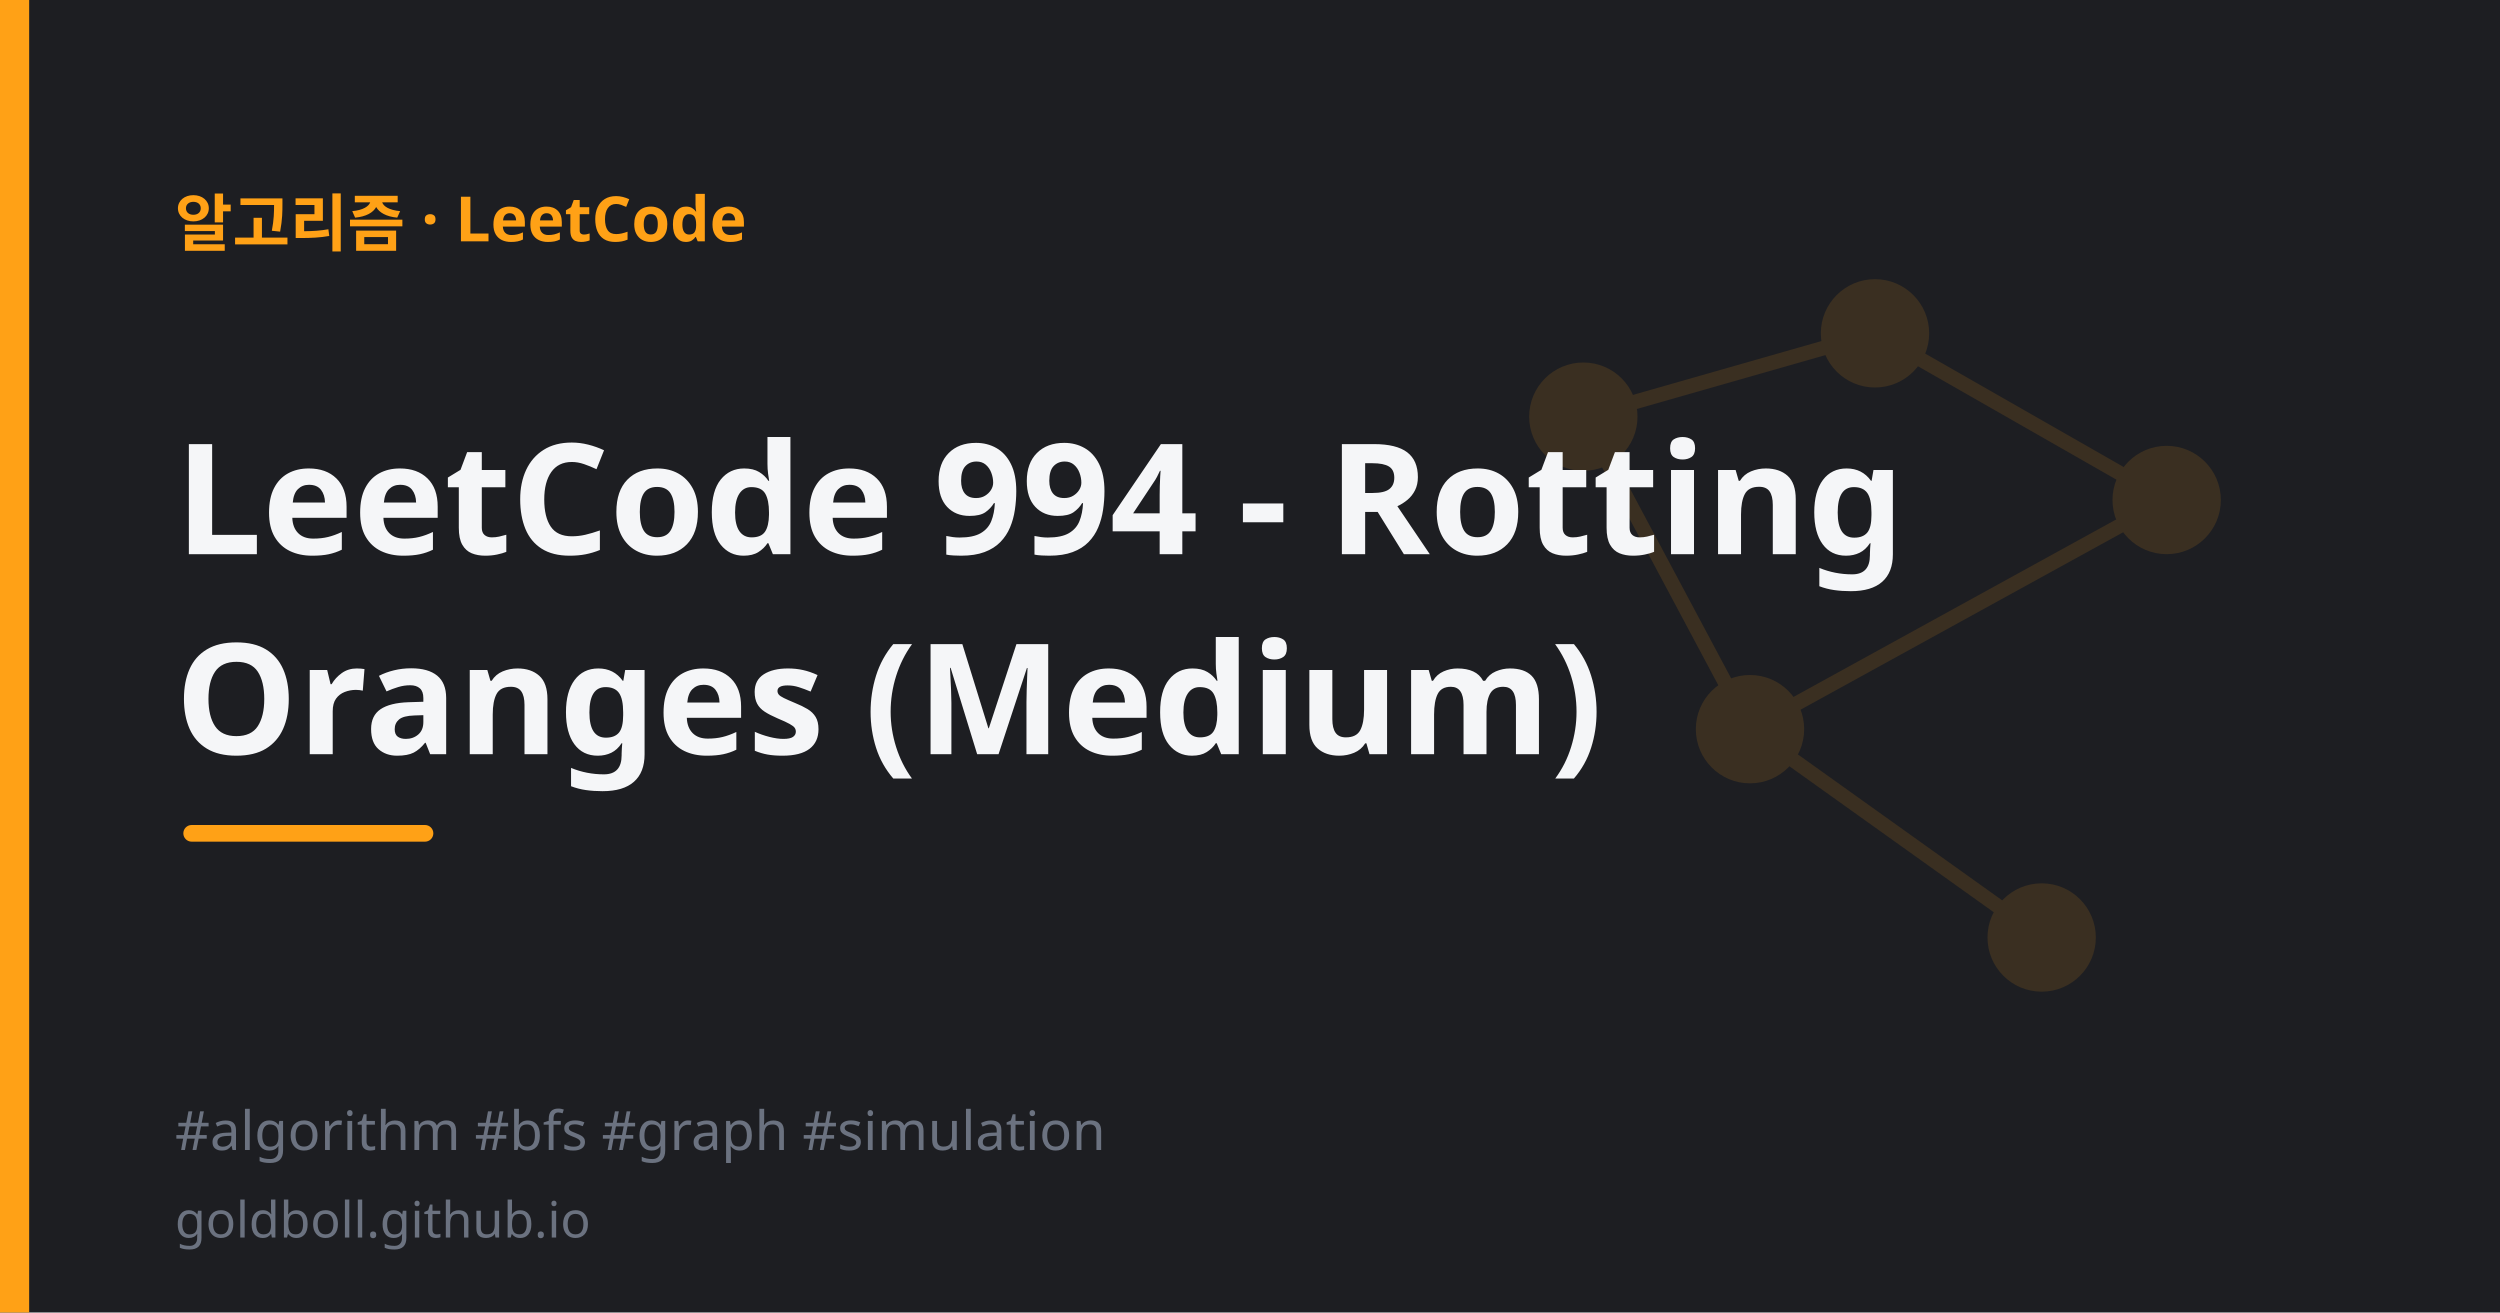
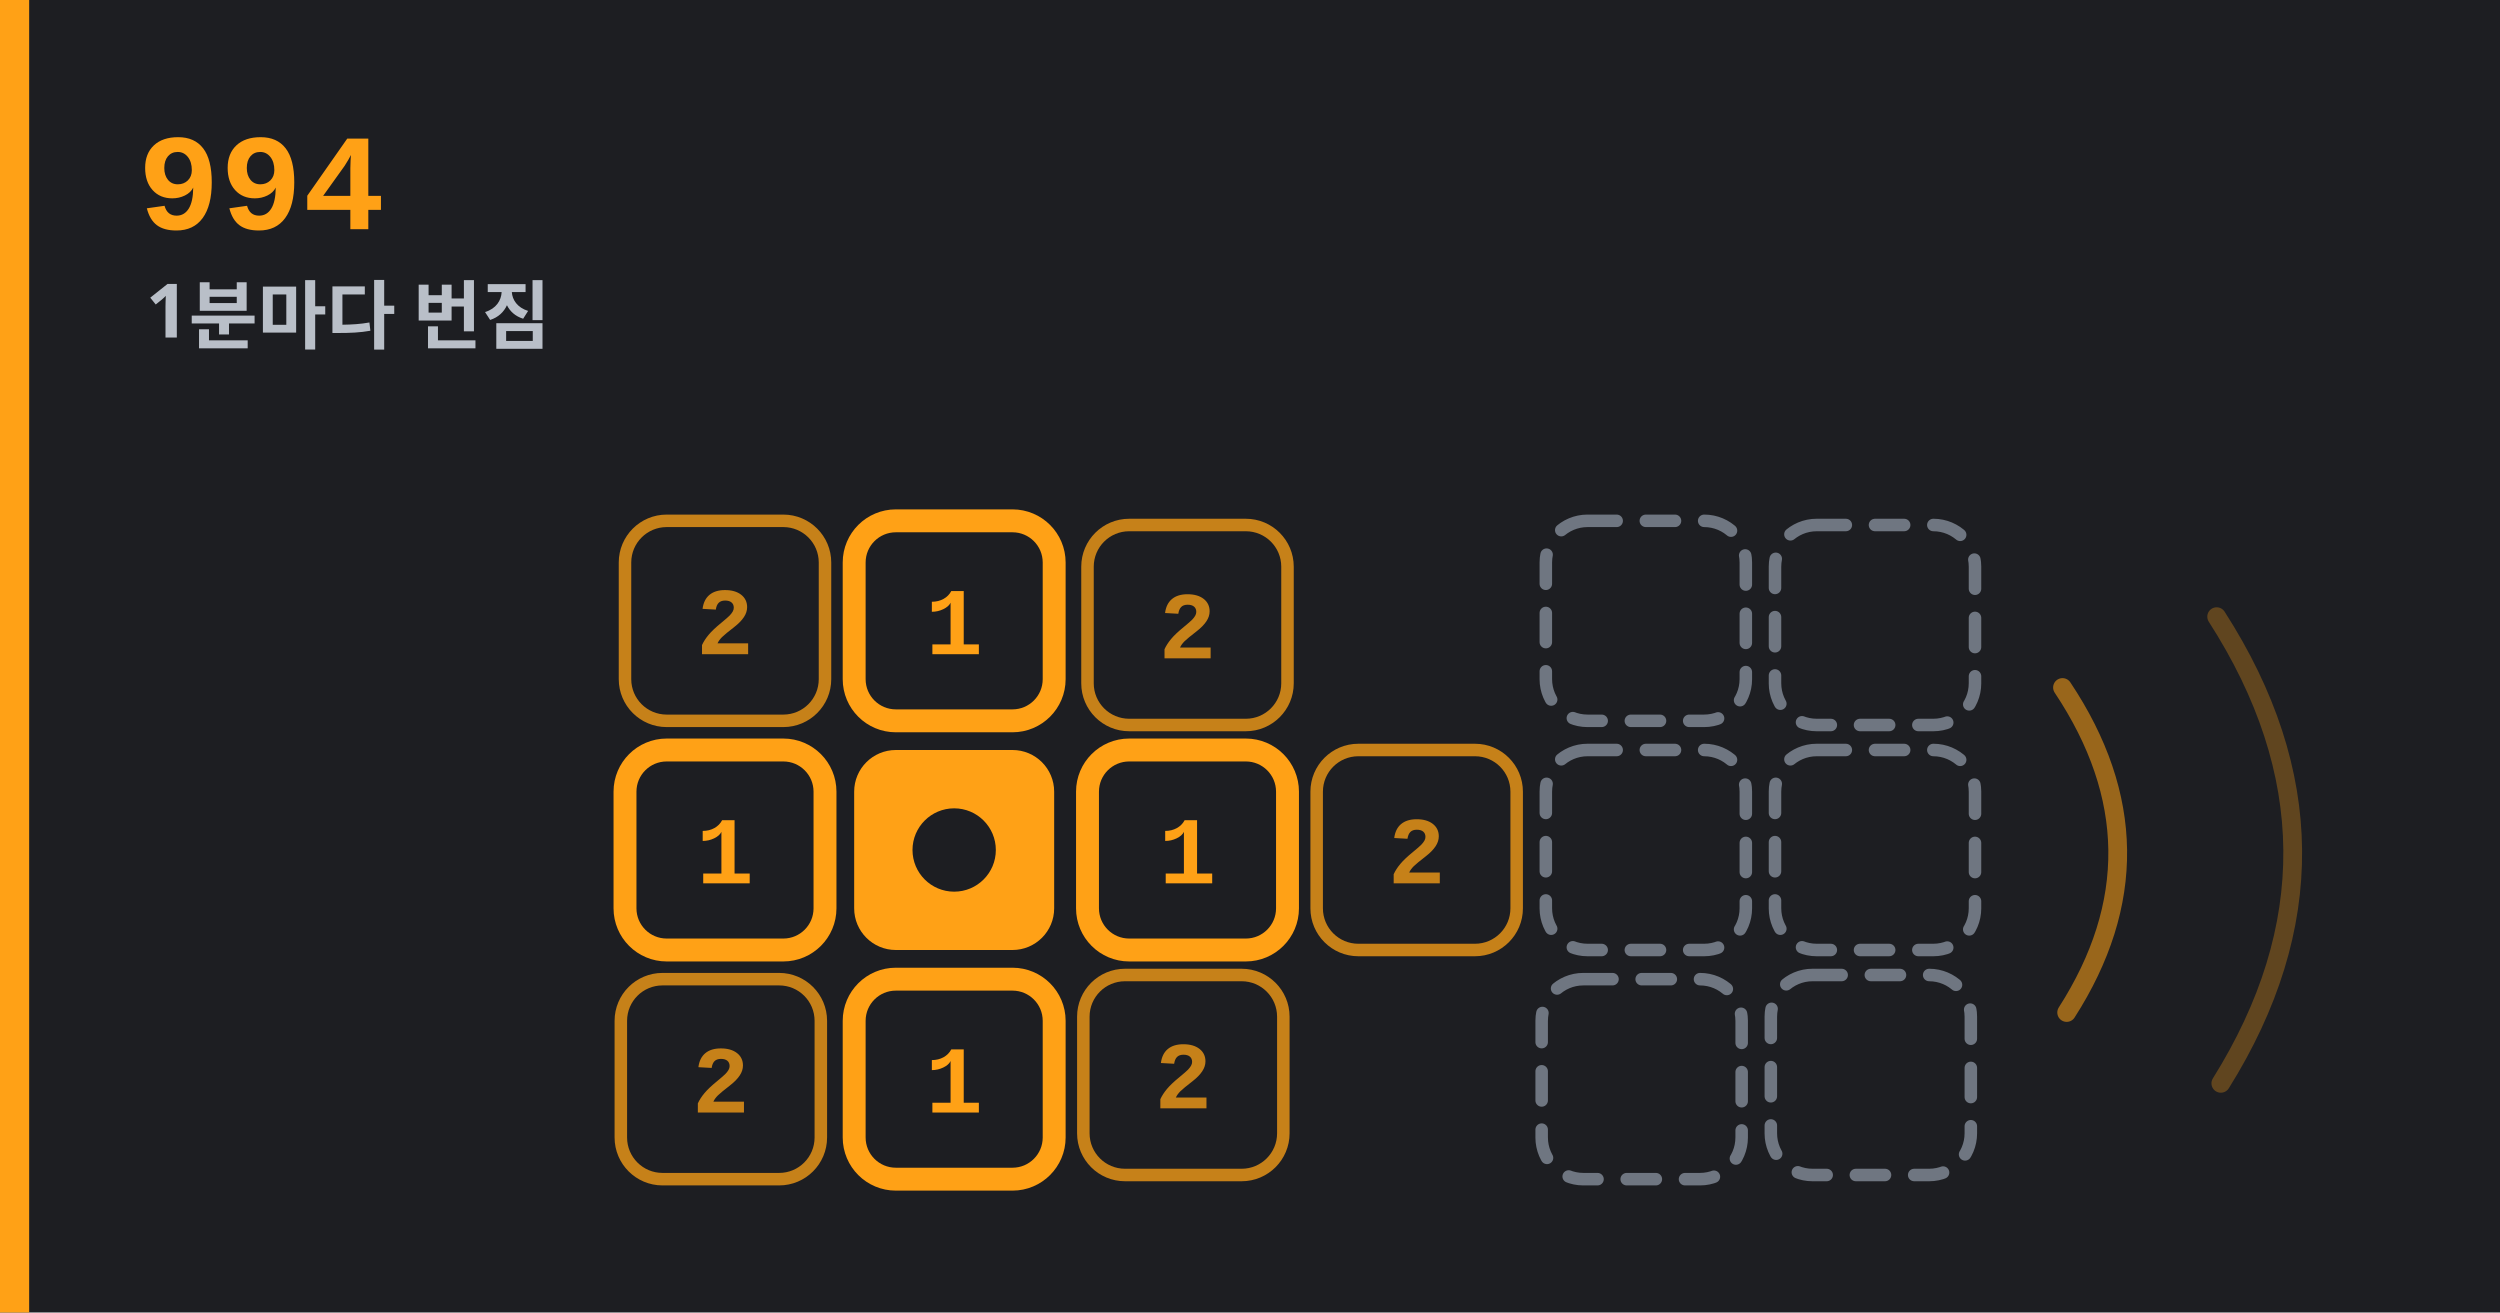
<svg xmlns="http://www.w3.org/2000/svg" width="1200" height="630" viewBox="0 0 1200 630" role="img" aria-label="LeetCode 994 - Rotting Oranges (Medium)">
  <rect width="1200" height="630" fill="#1d1e22" />
  <rect width="14" height="630" fill="#FFA116" />
-   <g opacity="0.13" stroke="#FFA116" fill="none" stroke-width="7" stroke-linecap="round" stroke-linejoin="round">
-     <line x1="760" y1="200" x2="900" y2="160" />
-     <line x1="900" y1="160" x2="1040" y2="240" />
-     <line x1="760" y1="200" x2="840" y2="350" />
-     <line x1="840" y1="350" x2="1040" y2="240" />
-     <line x1="840" y1="350" x2="980" y2="450" />
-     <circle cx="760" cy="200" r="26" fill="#FFA116" stroke="none" />
-     <circle cx="900" cy="160" r="26" fill="#FFA116" stroke="none" />
-     <circle cx="1040" cy="240" r="26" fill="#FFA116" stroke="none" />
-     <circle cx="840" cy="350" r="26" fill="#FFA116" stroke="none" />
-     <circle cx="980" cy="450" r="26" fill="#FFA116" stroke="none" />
+   <text x="66" y="110" font-family="'Consolas','Courier New',monospace" font-size="66" font-weight="700" fill="#FFA116">994</text>
+   <text x="70" y="162" font-family="'Segoe UI','Malgun Gothic',sans-serif" font-size="36" font-weight="600" fill="#b9bfc8">1분마다 번짐</text>
+   <g fill="none" stroke-linecap="round" stroke-linejoin="round">
+     <g stroke="#6f7681" stroke-width="6" stroke-dasharray="14 14">
+       <rect x="742" y="250" width="96" height="96" rx="20" />
+       <rect x="852" y="252" width="96" height="96" rx="20" />
+       <rect x="740" y="470" width="96" height="96" rx="20" />
+       <rect x="850" y="468" width="96" height="96" rx="20" />
+       <rect x="742" y="360" width="96" height="96" rx="20" />
+       <rect x="852" y="360" width="96" height="96" rx="20" />
+     </g>
+     <g stroke="#FFA116" stroke-width="6" opacity="0.75">
+       <rect x="300" y="250" width="96" height="96" rx="20" />
+       <rect x="522" y="252" width="96" height="96" rx="20" />
+       <rect x="298" y="470" width="96" height="96" rx="20" />
+       <rect x="520" y="468" width="96" height="96" rx="20" />
+       <rect x="632" y="360" width="96" height="96" rx="20" />
+     </g>
+     <g stroke="#FFA116" stroke-width="11">
+       <rect x="300" y="360" width="96" height="96" rx="20" />
+       <rect x="410" y="250" width="96" height="96" rx="20" />
+       <rect x="410" y="470" width="96" height="96" rx="20" />
+       <rect x="522" y="360" width="96" height="96" rx="20" />
+     </g>
+     <g stroke="#FFA116" stroke-width="9" opacity="0.55">
+       <path d="M990 330 Q 1042 408 992 486" />
+     </g>
+     <g stroke="#FFA116" stroke-width="9" opacity="0.3">
+       <path d="M1064 296 Q 1136 408 1066 520" />
+     </g>
  </g>
-   <text x="84" y="118" font-family="'Segoe UI','Malgun Gothic',sans-serif" font-size="30" font-weight="600" fill="#FFA116">알고리즘 · LeetCode</text>
-   <text x="84" y="266" font-family="'Segoe UI','Malgun Gothic',sans-serif" font-size="74" font-weight="700" fill="#f5f6f8">LeetCode 994 - Rotting</text>
-   <text x="84" y="362" font-family="'Segoe UI','Malgun Gothic',sans-serif" font-size="74" font-weight="700" fill="#f5f6f8">Oranges (Medium)</text>
-   <rect x="88" y="396" width="120" height="8" rx="4" fill="#FFA116" />
-   <text x="84" y="552" font-family="'Segoe UI','Malgun Gothic',sans-serif" font-size="26" fill="#6b7280">#algorithm   #bfs   #graph   #simulation</text>
-   <text x="84" y="594" font-family="'Segoe UI','Malgun Gothic',sans-serif" font-size="24" fill="#6b7280">goldboll.github.io</text>
+   <rect x="410" y="360" width="96" height="96" rx="20" fill="#FFA116" />
+   <circle cx="458" cy="408" r="20" fill="#1d1e22" />
+   <g font-family="'Consolas','Courier New',monospace" font-size="46" font-weight="700" fill="#FFA116" text-anchor="middle">
+     <text x="348" y="424">1</text>
+     <text x="458" y="314">1</text>
+     <text x="458" y="534">1</text>
+     <text x="570" y="424">1</text>
+     <text x="348" y="314" opacity="0.75">2</text>
+     <text x="570" y="316" opacity="0.75">2</text>
+     <text x="346" y="534" opacity="0.75">2</text>
+     <text x="568" y="532" opacity="0.75">2</text>
+     <text x="680" y="424" opacity="0.75">2</text>
+   </g>
</svg>
